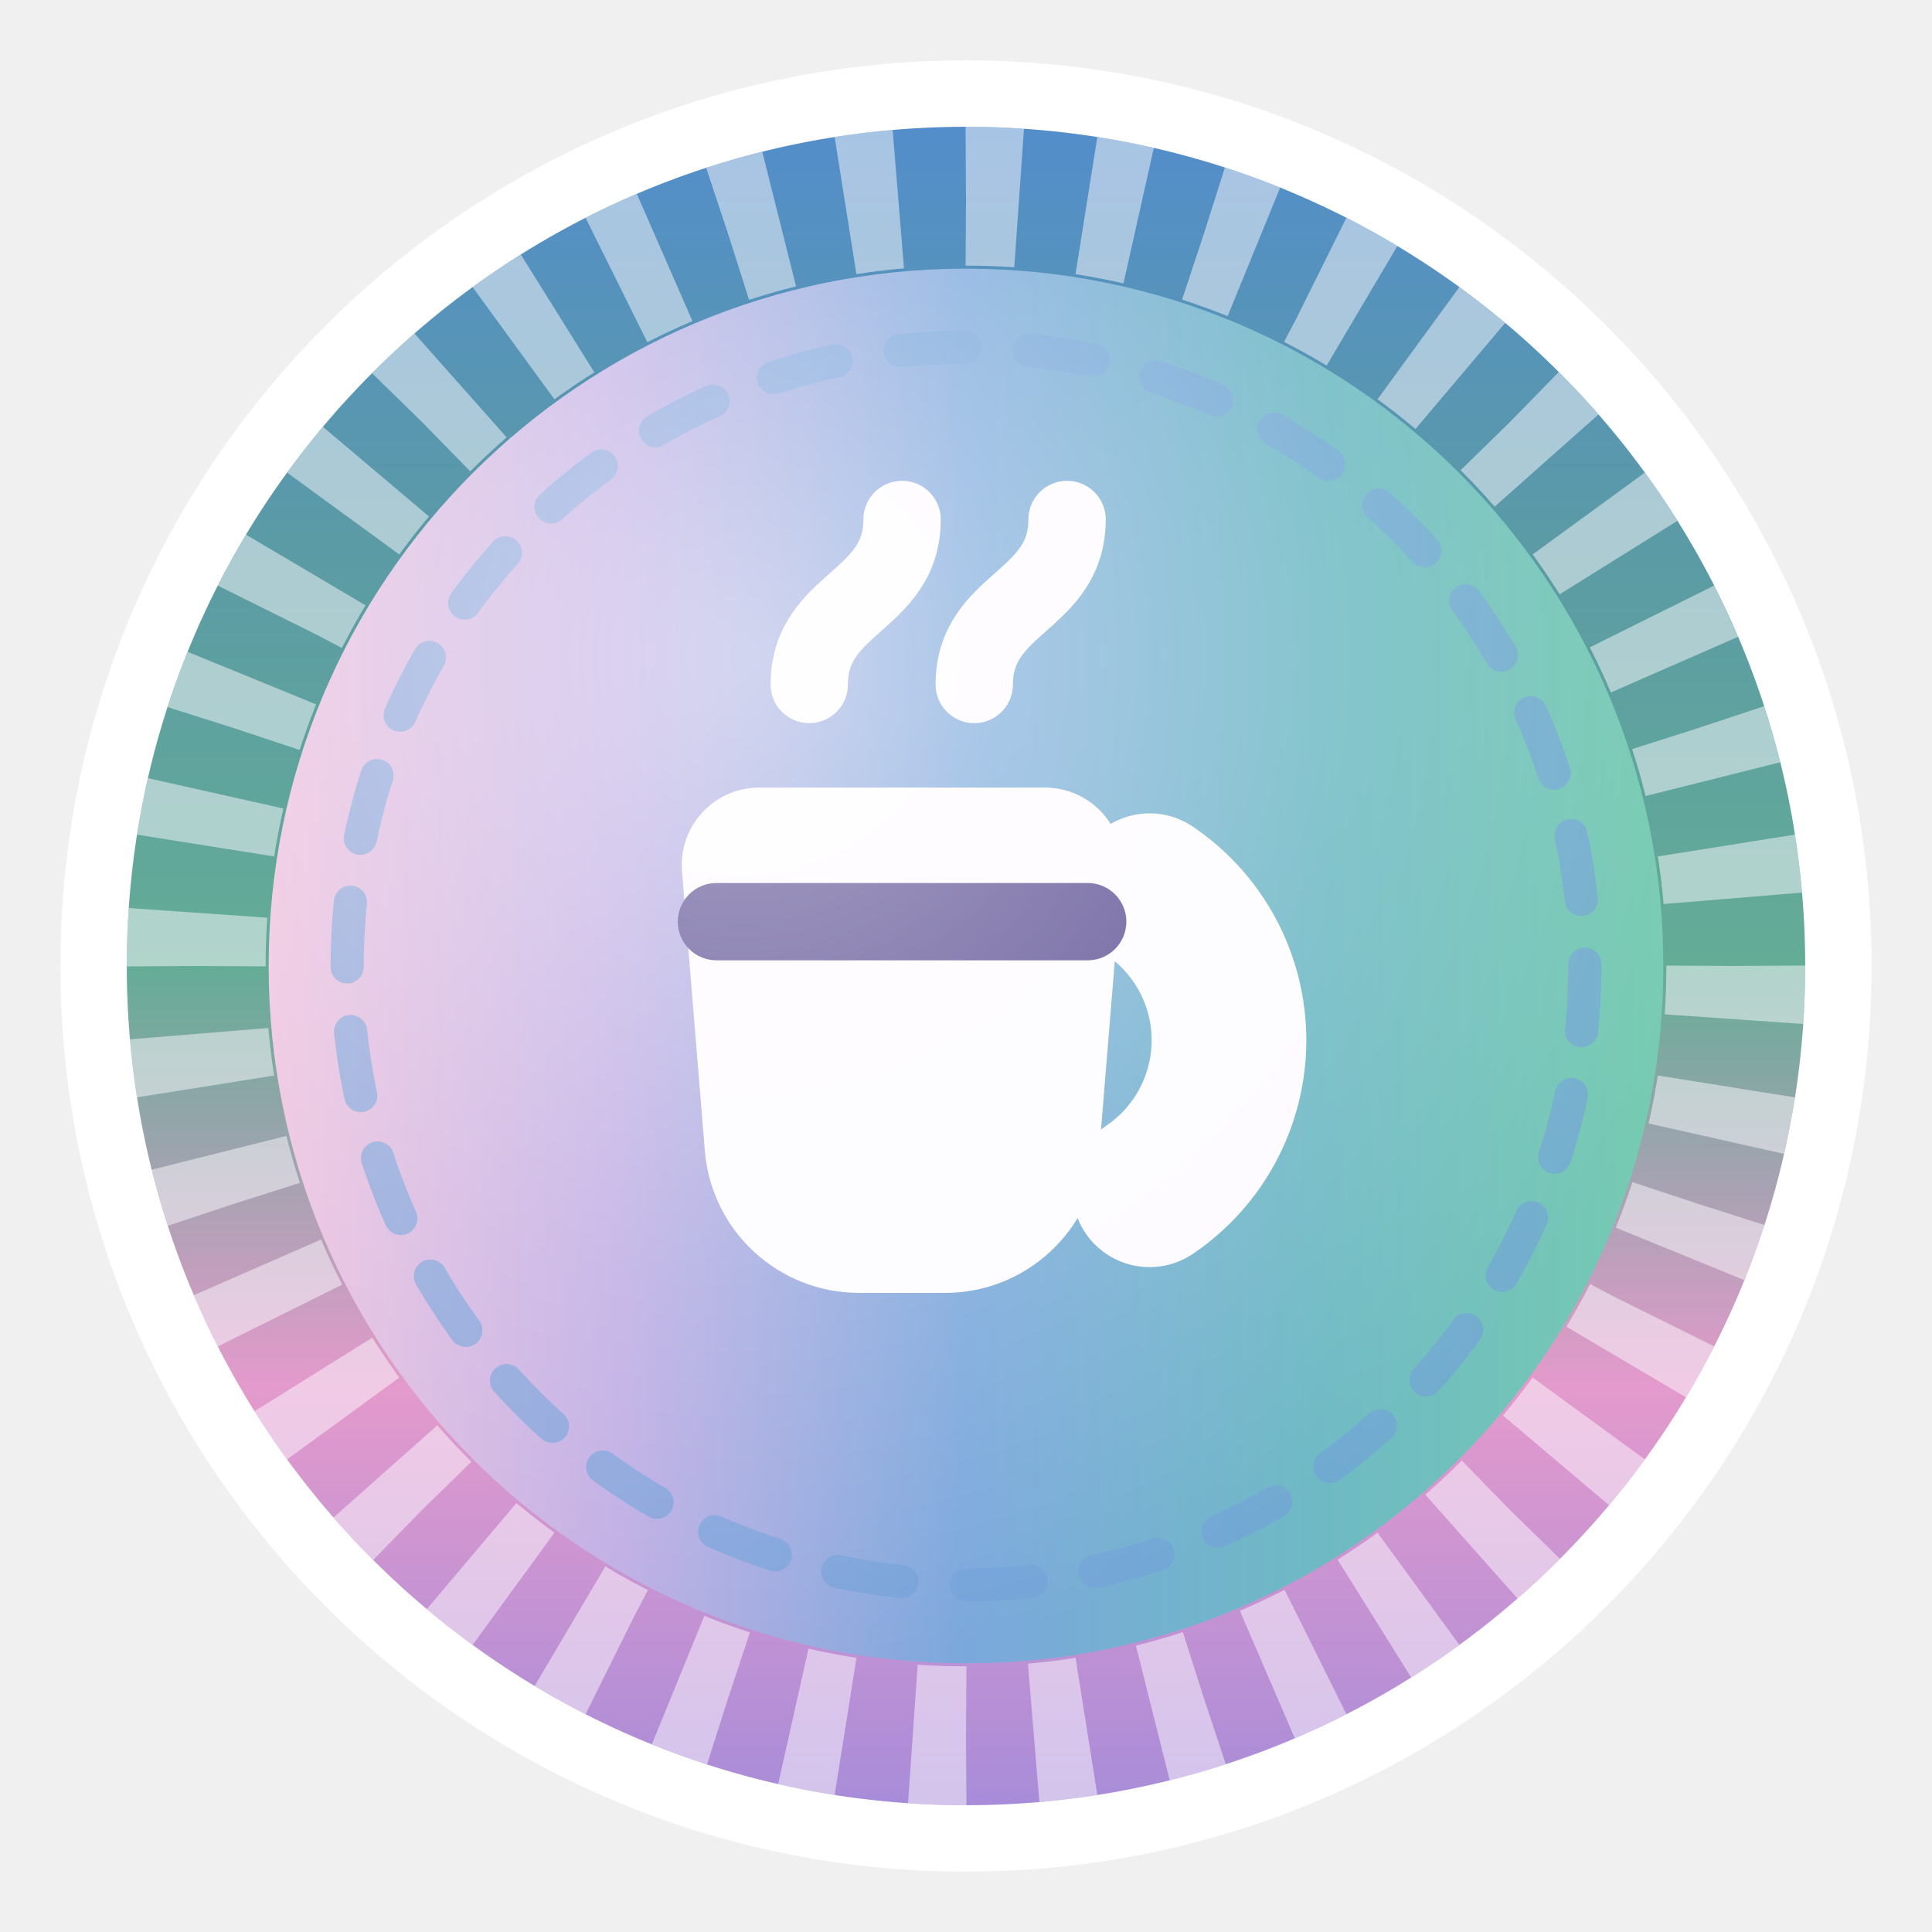
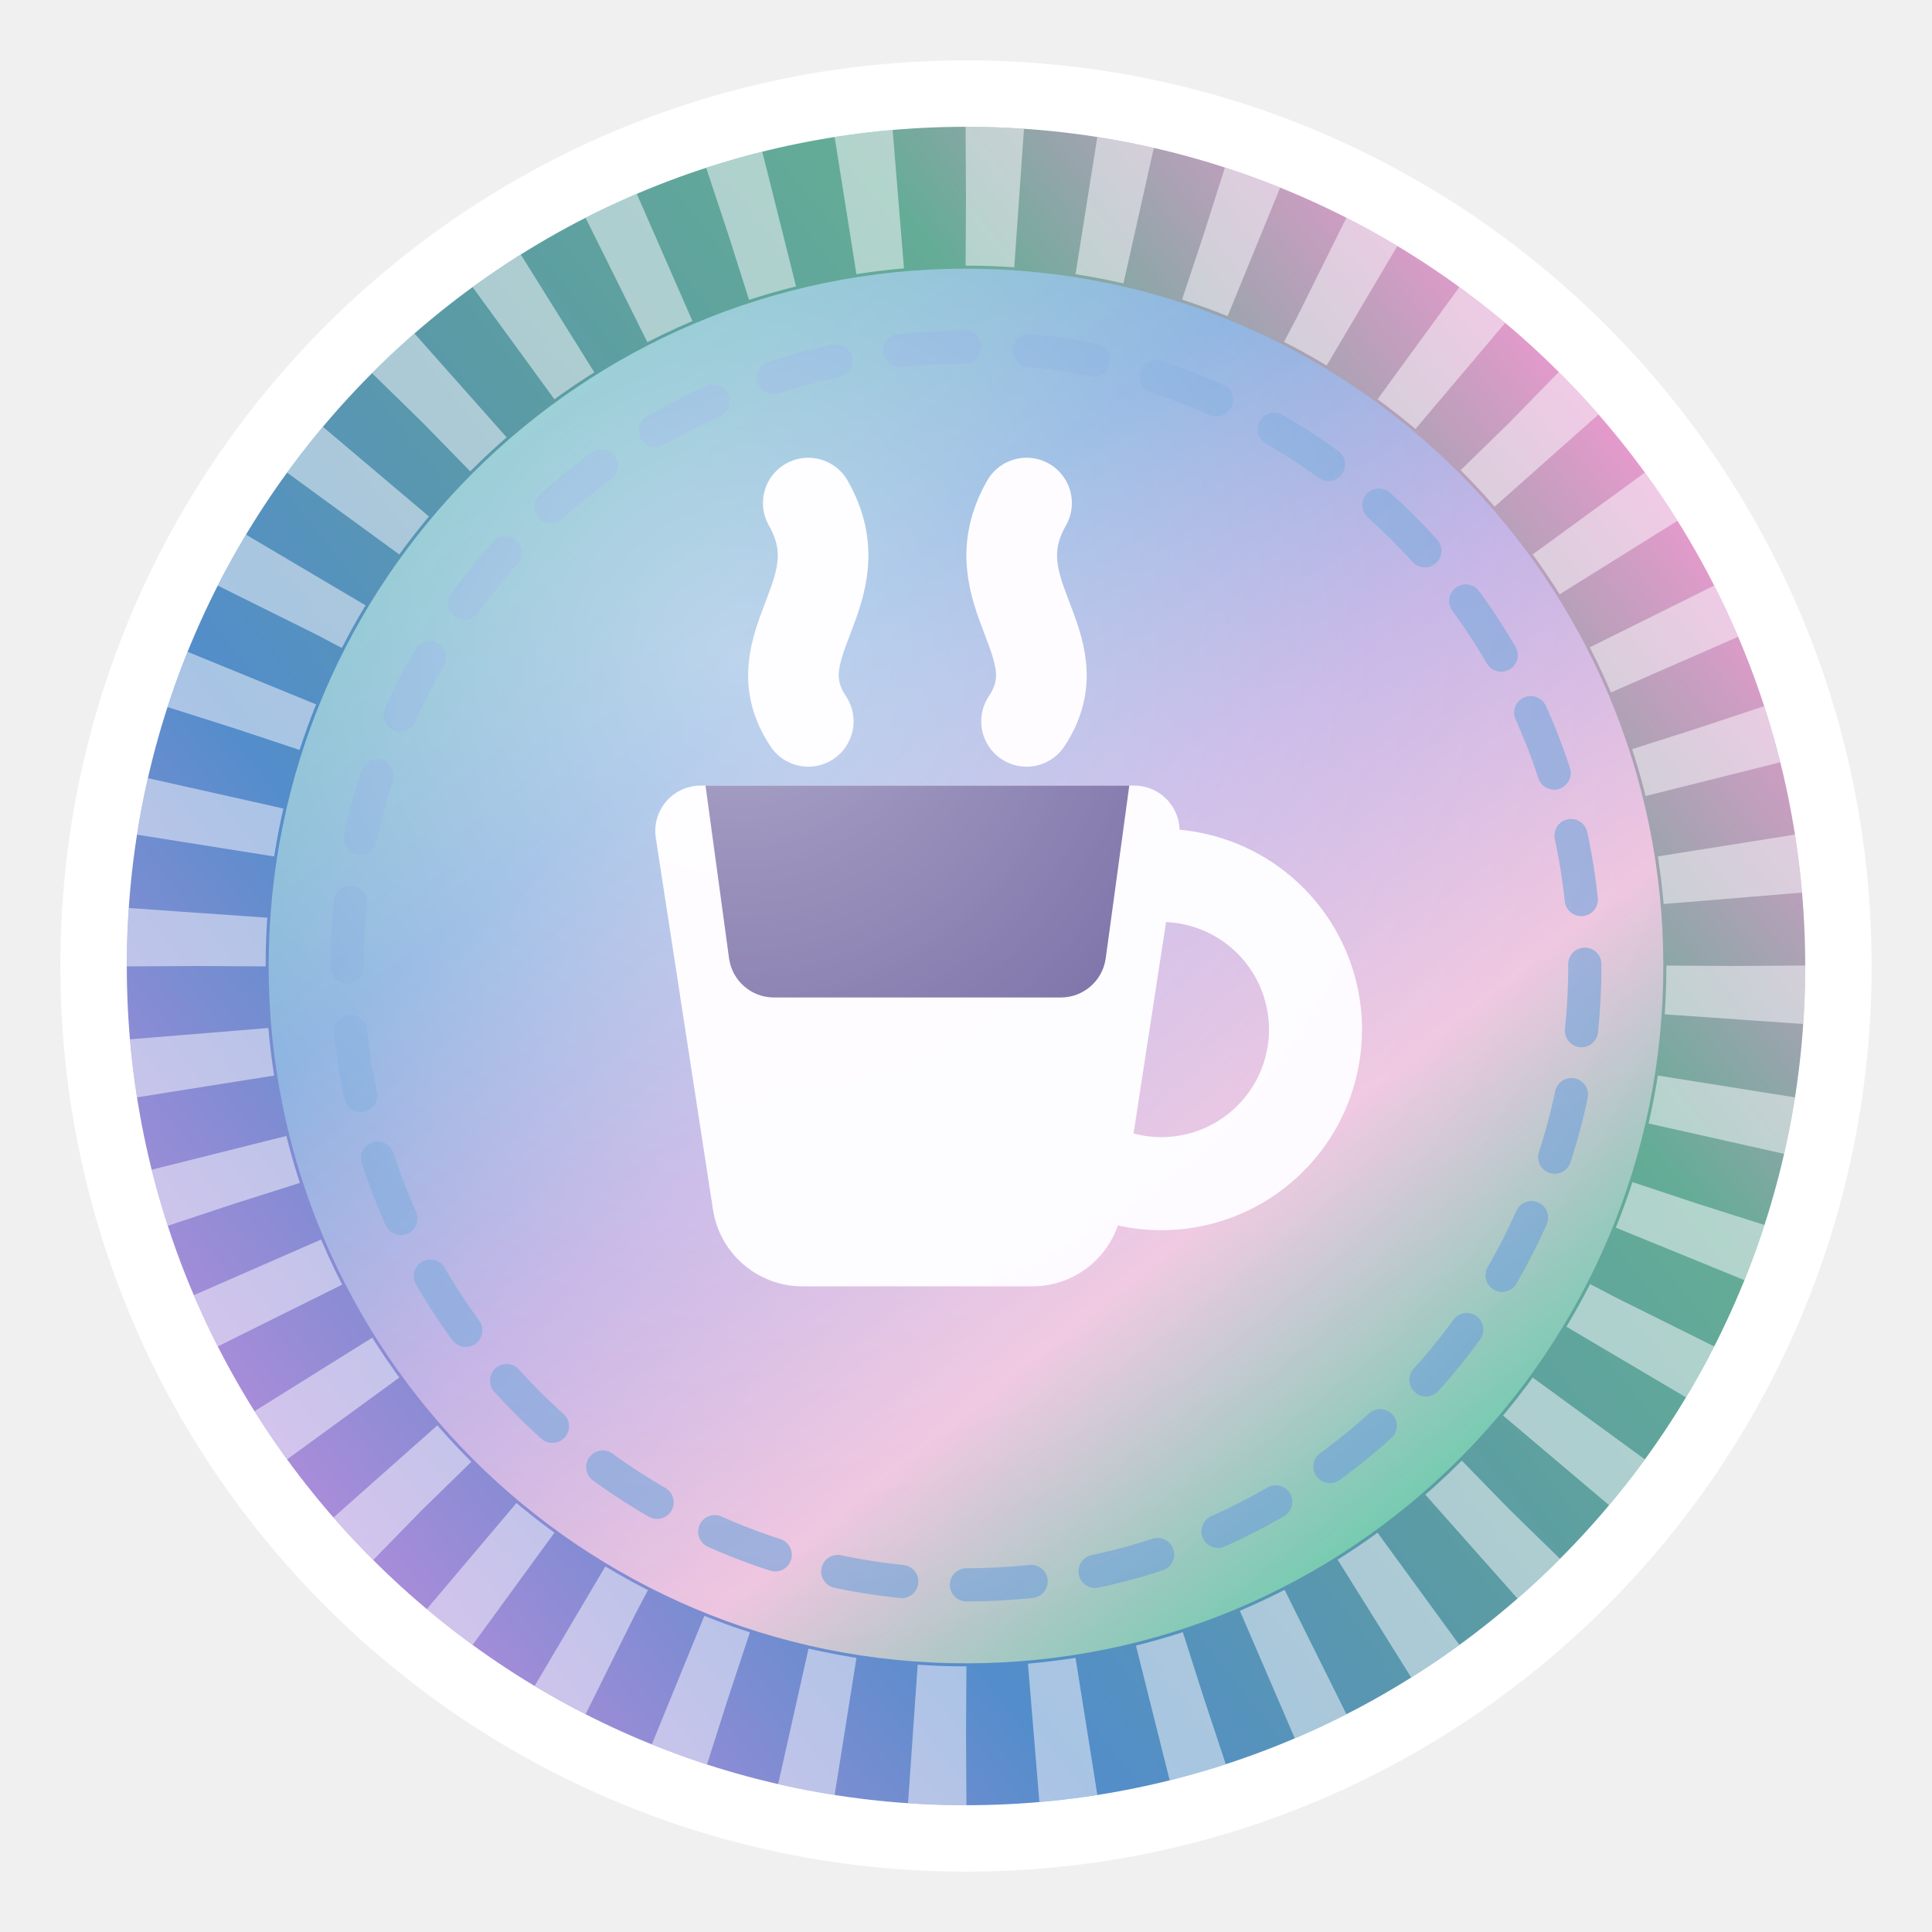
<svg xmlns="http://www.w3.org/2000/svg" viewBox="0 0 32 32">
  <defs>
-     <linearGradient id="x9f" gradientUnits="userSpaceOnUse" x1="4.45" y1="16" x2="27.55" y2="16">
-       <stop offset="0" stop-color="#eec4df" />
-       <stop offset="0.25" stop-color="#c0aee4" />
-       <stop offset="0.5" stop-color="#7ba8dc" />
-       <stop offset="0.75" stop-color="#6eb9c4" />
-       <stop offset="1" stop-color="#77cbb1" />
+     <linearGradient id="regf" gradientUnits="userSpaceOnUse" x1="23.201" y1="25.03" x2="8.799" y2="6.97">
+       <stop offset="0" stop-color="#77cbb1" />
+       <stop offset="0.25" stop-color="#eec4df" />
+       <stop offset="0.5" stop-color="#c0aee4" />
+       <stop offset="0.75" stop-color="#7ba8dc" />
+       <stop offset="1" stop-color="#6eb9c4" />
    </linearGradient>
-     <linearGradient id="x9e" gradientUnits="userSpaceOnUse" x1="16" y1="2.1" x2="16" y2="29.9">
-       <stop offset="0" stop-color="#538dcb" />
-       <stop offset="0.25" stop-color="#5b9ba5" />
-       <stop offset="0.5" stop-color="#64ac96" />
-       <stop offset="0.75" stop-color="#e49acc" />
-       <stop offset="1" stop-color="#a88cd9" />
+     <linearGradient id="rege" gradientUnits="userSpaceOnUse" x1="5.133" y1="24.667" x2="26.867" y2="7.333">
+       <stop offset="0" stop-color="#a88cd9" />
+       <stop offset="0.25" stop-color="#538dcb" />
+       <stop offset="0.5" stop-color="#5b9ba5" />
+       <stop offset="0.75" stop-color="#64ac96" />
+       <stop offset="1" stop-color="#e49acc" />
    </linearGradient>
-     <radialGradient id="x9h" cx=".34" cy=".28" r=".72">
+     <radialGradient id="regh" cx=".34" cy=".28" r=".72">
      <stop offset="0" stop-color="#fff" stop-opacity=".5" />
      <stop offset=".62" stop-color="#fff" stop-opacity=".14" />
      <stop offset="1" stop-color="#fff" stop-opacity="0" />
    </radialGradient>
  </defs>
  <g stroke-linejoin="round" stroke-linecap="round">
    <circle cx="16" cy="16" r="15" fill="#fff" />
-     <circle cx="16" cy="16" r="13.9" fill="url(#x9e)" />
+     <circle cx="16" cy="16" r="13.9" fill="url(#rege)" />
    <circle cx="16" cy="16" r="12.75" fill="none" stroke="#fdfbff" stroke-width="2.3" stroke-dasharray="0.881 1.122" stroke-linecap="butt" opacity=".5" />
-     <circle cx="16" cy="16" r="11.55" fill="url(#x9f)" />
+     <circle cx="16" cy="16" r="11.55" fill="url(#regf)" />
    <circle cx="16" cy="16" r="10.25" fill="none" stroke="#71a2d9" stroke-width=".55" stroke-dasharray="1.073 1.073" opacity=".65" />
-     <g vector-effect="non-scaling-stroke" transform="translate(16 16) scale(0.854) translate(-15.24 -15.86)">
-       <path d="M9.732 14.022A1.5 1.5 0 0 1 11.227 12.4L16.773 12.4A1.5 1.5 0 0 1 18.268 14.022L17.825 19.444A3 3 0 0 1 14.835 22.2L13.165 22.2A3 3 0 0 1 10.175 19.444Z" fill="#fdfbff" />
-       <path d="M18.8 14.4a3.5 3.5 0 0 1 0 5.8" fill="none" stroke="#fdfbff" stroke-width="3" opacity="1" />
-       <path d="M10.4 15.75A0.75 0.75 0 0 1 10.4 14.25L17.6 14.25A0.75 0.75 0 0 1 17.6 15.75Z" fill="#5c4f93" />
-       <path d="M12.2 10.4c0-1.6 1.8-1.6 1.8-3.2" fill="none" stroke="#fdfbff" stroke-width="1.5" opacity="1" />
-       <path d="M15.4 10.4c0-1.6 1.8-1.6 1.8-3.2" fill="none" stroke="#fdfbff" stroke-width="1.5" opacity="1" />
+     <g transform="translate(16 16) scale(1.001) translate(-15.996 -16.026)">
+       <path d="M18.203 13.92A3.32 3.32 0 1 1 17.67 20.009L18.393 18.649A1.78 1.78 0 1 0 18.679 15.385Z" fill="#fdfbff" />
+       <path d="M10.863 13.905A0.75 0.75 0 0 1 11.604 13.041L18.78 13.041A0.75 0.75 0 0 1 19.521 13.905L18.575 20.056A1.5 1.5 0 0 1 17.092 21.327L13.291 21.327A1.5 1.5 0 0 1 11.809 20.056Z" fill="#fdfbff" />
+       <path d="M11.686 13.041L18.698 13.041L18.308 15.898A0.75 0.75 0 0 1 17.565 16.547L12.819 16.547A0.75 0.75 0 0 1 12.075 15.898Z" fill="#5c4f93" />
+       <path d="M13.386 11.978C12.536 10.703 14.236 9.853 13.386 8.366" fill="none" stroke="#fdfbff" stroke-width="1.5" />
+       <path d="M16.998 11.978C17.848 10.703 16.148 9.853 16.998 8.366" fill="none" stroke="#fdfbff" stroke-width="1.5" />
    </g>
-     <circle cx="16" cy="16" r="11.55" fill="url(#x9h)" />
+     <circle cx="16" cy="16" r="11.55" fill="url(#regh)" />
  </g>
</svg>
